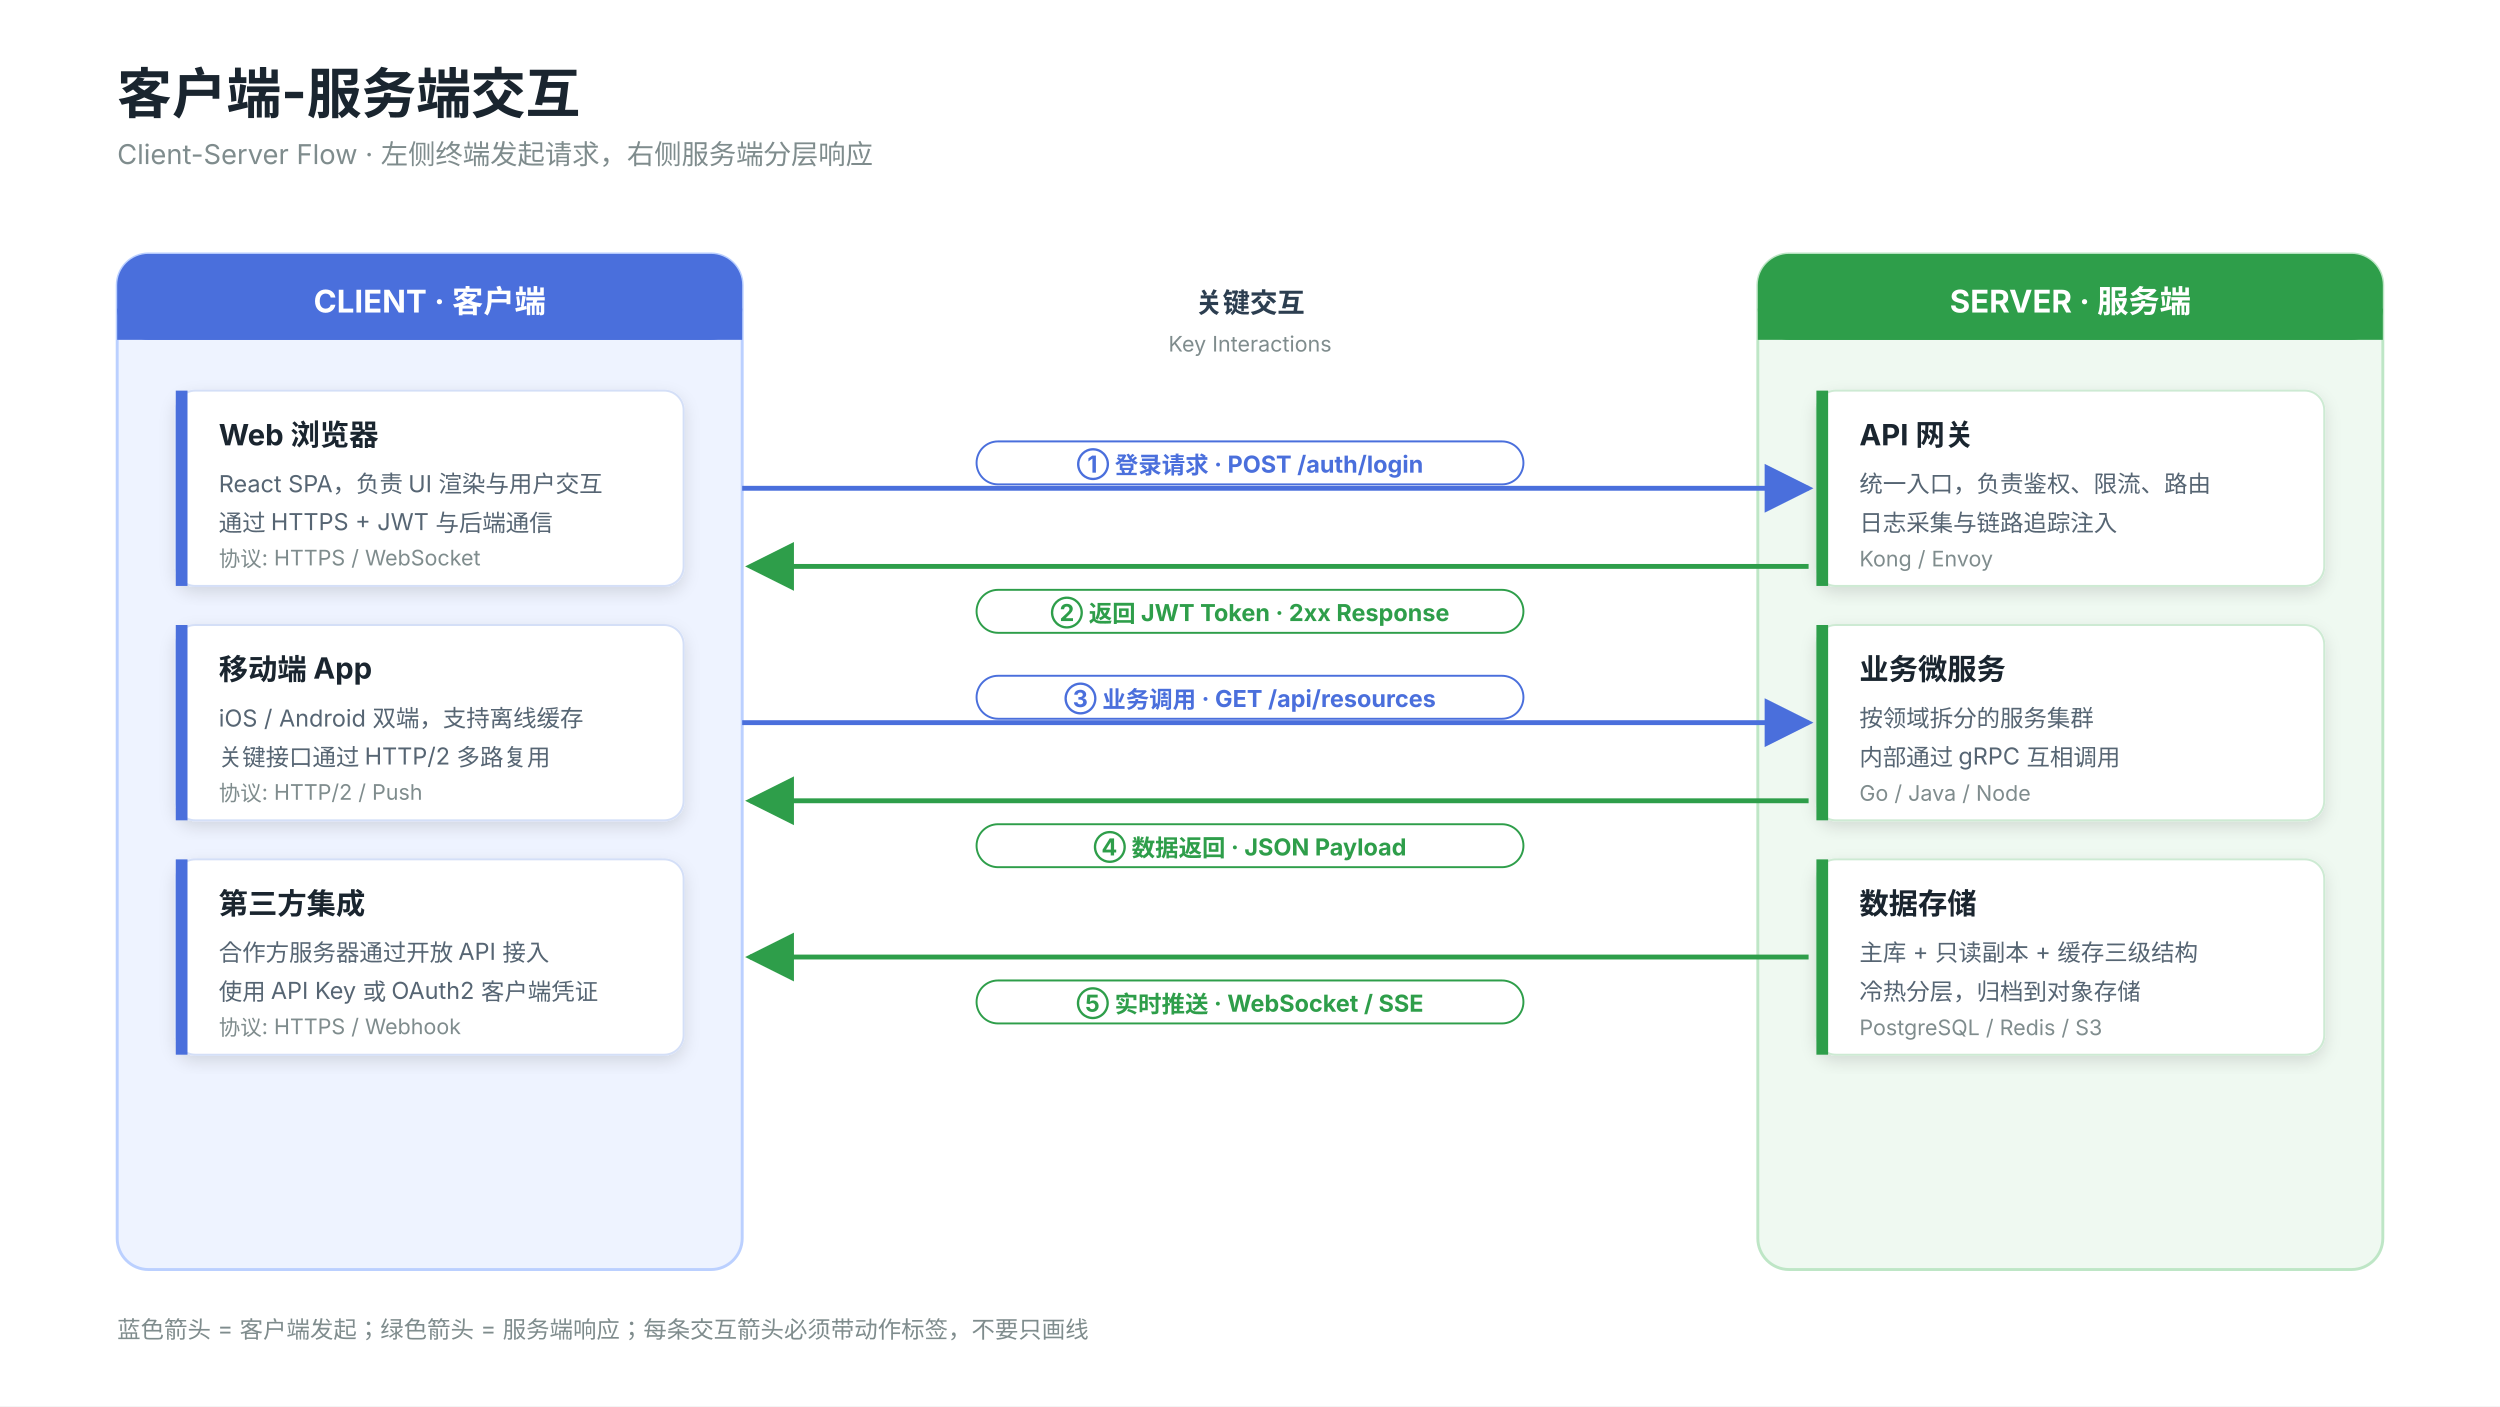
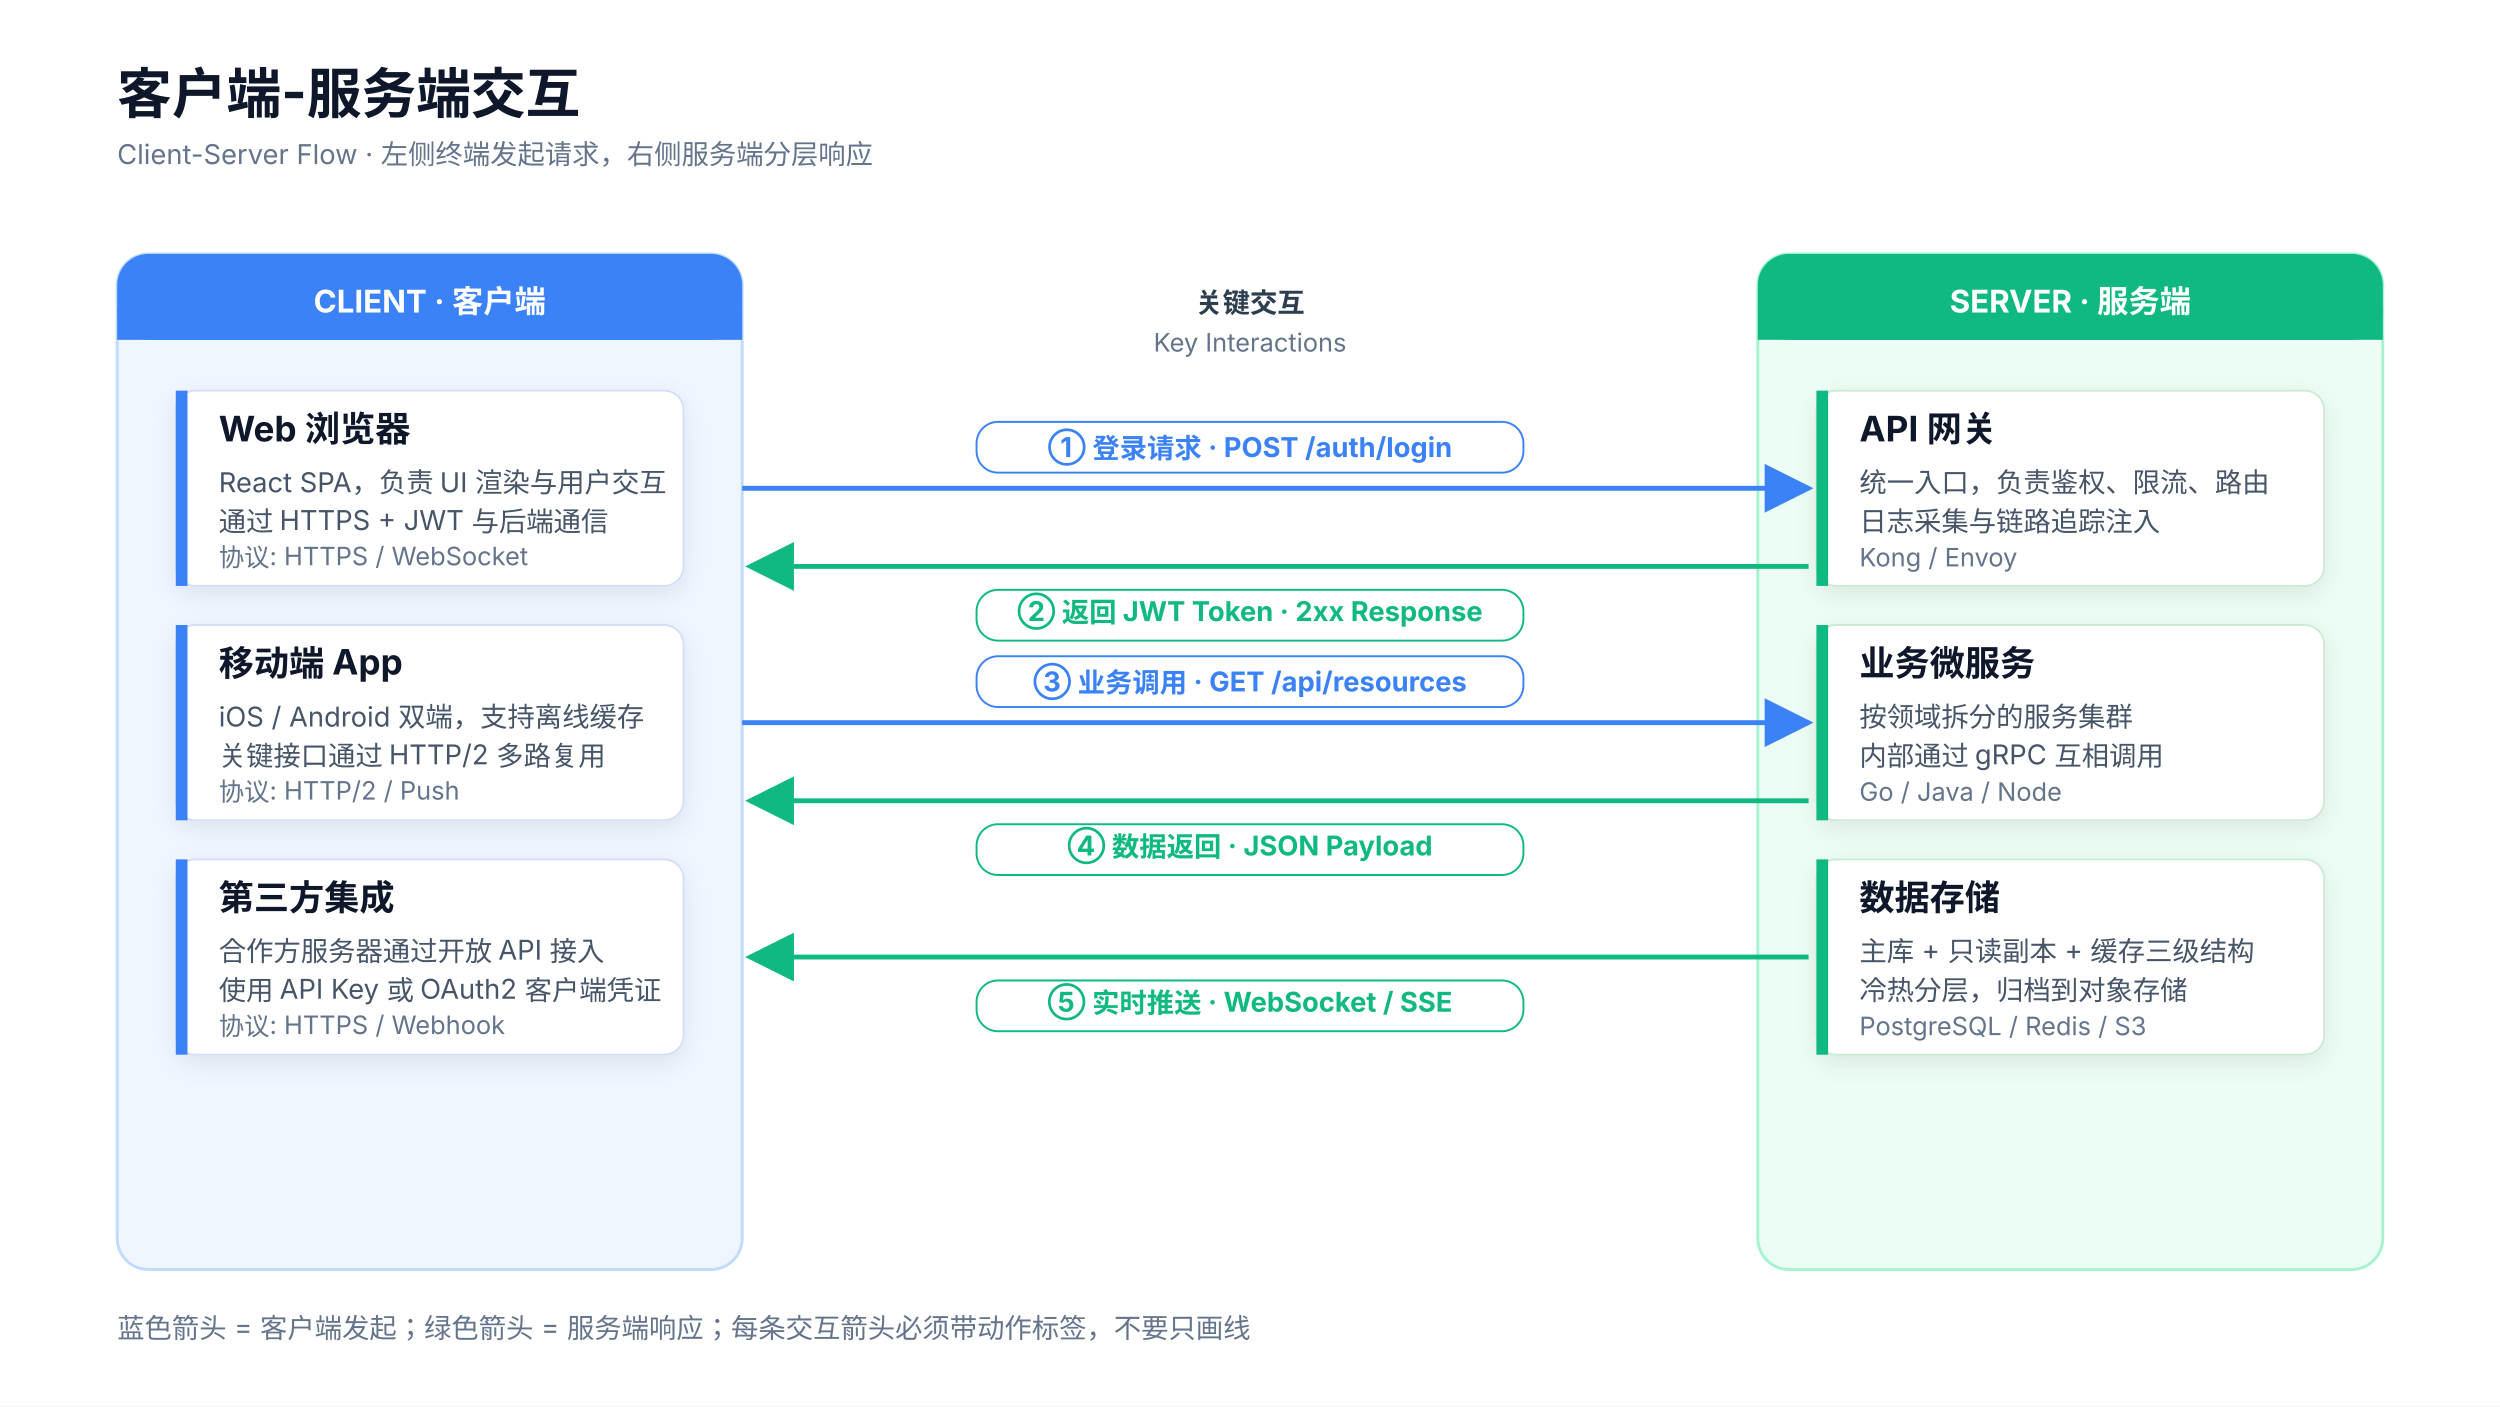
<svg xmlns="http://www.w3.org/2000/svg" viewBox="0 0 1280 720" width="1280" height="720">
  <defs>
    <marker id="csArrowRight" markerWidth="10" markerHeight="10" refX="9" refY="5" orient="auto" markerUnits="strokeWidth">
-       <path d="M0,0 L10,5 L0,10 Z" fill="#4A6FDC" />
+       <path d="M0,0 L10,5 L0,10 Z" fill="#3B82F6" />
    </marker>
    <marker id="csArrowLeft" markerWidth="10" markerHeight="10" refX="9" refY="5" orient="auto" markerUnits="strokeWidth">
-       <path d="M0,0 L10,5 L0,10 Z" fill="#2E9E4A" />
+       <path d="M0,0 L10,5 L0,10 Z" fill="#10B981" />
    </marker>
-     <filter id="csShadow" x="-10%" y="-10%" width="120%" height="120%">
-       <feGaussianBlur in="SourceAlpha" stdDeviation="4" />
-       <feOffset dx="0" dy="3" />
-       <feComponentTransfer>
-         <feFuncA type="linear" slope="0.12" />
-       </feComponentTransfer>
+     <filter id="csShadow" x="-15%" y="-15%" width="130%" height="130%">
+       <feGaussianBlur in="SourceAlpha" stdDeviation="6" />
+       <feOffset dx="0" dy="4" result="offsetblur" />
+       <feFlood flood-color="#0F172A" flood-opacity="0.08" result="shadowColor" />
+       <feComposite in="shadowColor" in2="offsetblur" operator="in" result="shadow" />
      <feMerge>
-         <feMergeNode />
+         <feMergeNode in="shadow" />
        <feMergeNode in="SourceGraphic" />
      </feMerge>
    </filter>
  </defs>
  <rect width="1280" height="720" fill="#FFFFFF" />
-   <text x="60" y="58" font-family="-apple-system, BlinkMacSystemFont, 'Segoe UI', sans-serif" font-size="28" font-weight="700" fill="#1A252F">客户端-服务端交互</text>
-   <text x="60" y="84" font-family="-apple-system, BlinkMacSystemFont, 'Segoe UI', sans-serif" font-size="14" fill="#7F8C8D">Client-Server Flow · 左侧终端发起请求，右侧服务端分层响应</text>
-   <rect x="60" y="130" width="320" height="520" rx="16" fill="#EEF3FF" stroke="#BBD0FF" stroke-width="1.5" />
-   <rect x="60" y="130" width="320" height="44" rx="16" fill="#4A6FDC" />
-   <rect x="60" y="158" width="320" height="16" fill="#4A6FDC" />
-   <text x="220" y="160" text-anchor="middle" font-family="-apple-system, BlinkMacSystemFont, 'Segoe UI', sans-serif" font-size="16" font-weight="700" fill="#FFFFFF">CLIENT · 客户端</text>
-   <g filter="url(#csShadow)">
-     <rect x="90" y="200" width="260" height="100" rx="10" fill="#FFFFFF" stroke="#D4DFF7" stroke-width="1" />
+   <text x="60" y="58" font-family="-apple-system, BlinkMacSystemFont, 'Segoe UI', sans-serif" font-size="28" font-weight="700" fill="#0F172A">
+     <tspan>客户端-服务端交互</tspan>
+   </text>
+   <text x="60" y="84" font-family="-apple-system, BlinkMacSystemFont, 'Segoe UI', sans-serif" font-size="14" fill="#64748B">
+     <tspan>Client-Server Flow · 左侧终端发起请求，右侧服务端分层响应</tspan>
+   </text>
+   <g id="client-group">
+     <rect x="60" y="130" width="320" height="520" rx="16" fill="#EFF6FF" stroke="#BFDBFE" stroke-width="1.5" />
+     <rect x="60" y="130" width="320" height="44" rx="16" fill="#3B82F6" />
+     <rect x="60" y="158" width="320" height="16" fill="#3B82F6" />
+     <text x="220" y="160" text-anchor="middle" font-family="-apple-system, BlinkMacSystemFont, 'Segoe UI', sans-serif" font-size="16" font-weight="700" fill="#FFFFFF">
+       <tspan>CLIENT · 客户端</tspan>
+     </text>
+     <g id="client-1">
+       <g filter="url(#csShadow)">
+         <rect x="90" y="200" width="260" height="100" rx="10" fill="#FFFFFF" stroke="#D4DFF7" stroke-width="1" />
+       </g>
+       <rect x="90" y="200" width="6" height="100" fill="#3B82F6" />
+       <text x="112" y="226" font-family="-apple-system, BlinkMacSystemFont, 'Segoe UI', sans-serif" font-size="18" font-weight="700" fill="#0F172A">
+         <tspan>Web 浏览器</tspan>
+       </text>
+       <text x="112" y="252" font-family="-apple-system, BlinkMacSystemFont, 'Segoe UI', sans-serif" font-size="14" fill="#475569">
+         <tspan>React SPA，负责 UI 渲染与用户交互</tspan>
+       </text>
+       <text x="112" y="272" font-family="-apple-system, BlinkMacSystemFont, 'Segoe UI', sans-serif" font-size="14" fill="#475569">
+         <tspan>通过 HTTPS + JWT 与后端通信</tspan>
+       </text>
+       <text x="112" y="290" font-family="-apple-system, BlinkMacSystemFont, 'Segoe UI', sans-serif" font-size="13" fill="#64748B">
+         <tspan>协议: HTTPS / WebSocket</tspan>
+       </text>
+     </g>
+     <g id="client-2">
+       <g filter="url(#csShadow)">
+         <rect x="90" y="320" width="260" height="100" rx="10" fill="#FFFFFF" stroke="#D4DFF7" stroke-width="1" />
+       </g>
+       <rect x="90" y="320" width="6" height="100" fill="#3B82F6" />
+       <text x="112" y="346" font-family="-apple-system, BlinkMacSystemFont, 'Segoe UI', sans-serif" font-size="18" font-weight="700" fill="#0F172A">
+         <tspan>移动端 App</tspan>
+       </text>
+       <text x="112" y="372" font-family="-apple-system, BlinkMacSystemFont, 'Segoe UI', sans-serif" font-size="14" fill="#475569">
+         <tspan>iOS / Android 双端，支持离线缓存</tspan>
+       </text>
+       <text x="112" y="392" font-family="-apple-system, BlinkMacSystemFont, 'Segoe UI', sans-serif" font-size="14" fill="#475569">
+         <tspan>关键接口通过 HTTP/2 多路复用</tspan>
+       </text>
+       <text x="112" y="410" font-family="-apple-system, BlinkMacSystemFont, 'Segoe UI', sans-serif" font-size="13" fill="#64748B">
+         <tspan>协议: HTTP/2 / Push</tspan>
+       </text>
+     </g>
+     <g id="client-3">
+       <g filter="url(#csShadow)">
+         <rect x="90" y="440" width="260" height="100" rx="10" fill="#FFFFFF" stroke="#D4DFF7" stroke-width="1" />
+       </g>
+       <rect x="90" y="440" width="6" height="100" fill="#3B82F6" />
+       <text x="112" y="466" font-family="-apple-system, BlinkMacSystemFont, 'Segoe UI', sans-serif" font-size="18" font-weight="700" fill="#0F172A">
+         <tspan>第三方集成</tspan>
+       </text>
+       <text x="112" y="492" font-family="-apple-system, BlinkMacSystemFont, 'Segoe UI', sans-serif" font-size="14" fill="#475569">
+         <tspan>合作方服务器通过开放 API 接入</tspan>
+       </text>
+       <text x="112" y="512" font-family="-apple-system, BlinkMacSystemFont, 'Segoe UI', sans-serif" font-size="14" fill="#475569">
+         <tspan>使用 API Key 或 OAuth2 客户端凭证</tspan>
+       </text>
+       <text x="112" y="530" font-family="-apple-system, BlinkMacSystemFont, 'Segoe UI', sans-serif" font-size="13" fill="#64748B">
+         <tspan>协议: HTTPS / Webhook</tspan>
+       </text>
+     </g>
  </g>
-   <rect x="90" y="200" width="6" height="100" fill="#4A6FDC" />
-   <text x="112" y="228" font-family="-apple-system, BlinkMacSystemFont, 'Segoe UI', sans-serif" font-size="15" font-weight="700" fill="#1A252F">Web 浏览器</text>
-   <text x="112" y="252" font-family="-apple-system, BlinkMacSystemFont, 'Segoe UI', sans-serif" font-size="12" fill="#566573">React SPA，负责 UI 渲染与用户交互</text>
-   <text x="112" y="272" font-family="-apple-system, BlinkMacSystemFont, 'Segoe UI', sans-serif" font-size="12" fill="#566573">通过 HTTPS + JWT 与后端通信</text>
-   <text x="112" y="290" font-family="-apple-system, BlinkMacSystemFont, 'Segoe UI', sans-serif" font-size="11" fill="#7F8C8D">协议: HTTPS / WebSocket</text>
-   <g filter="url(#csShadow)">
-     <rect x="90" y="320" width="260" height="100" rx="10" fill="#FFFFFF" stroke="#D4DFF7" stroke-width="1" />
+   <g id="server-group">
+     <rect x="900" y="130" width="320" height="520" rx="16" fill="#ECFDF5" stroke="#A7F3D0" stroke-width="1.5" />
+     <rect x="900" y="130" width="320" height="44" rx="16" fill="#10B981" />
+     <rect x="900" y="158" width="320" height="16" fill="#10B981" />
+     <text x="1060" y="160" text-anchor="middle" font-family="-apple-system, BlinkMacSystemFont, 'Segoe UI', sans-serif" font-size="16" font-weight="700" fill="#FFFFFF">
+       <tspan>SERVER · 服务端</tspan>
+     </text>
+     <g id="server-1">
+       <g filter="url(#csShadow)">
+         <rect x="930" y="200" width="260" height="100" rx="10" fill="#FFFFFF" stroke="#CDEAD3" stroke-width="1" />
+       </g>
+       <rect x="930" y="200" width="6" height="100" fill="#10B981" />
+       <text x="952" y="226" font-family="-apple-system, BlinkMacSystemFont, 'Segoe UI', sans-serif" font-size="18" font-weight="700" fill="#0F172A">
+         <tspan>API 网关</tspan>
+       </text>
+       <text x="952" y="252" font-family="-apple-system, BlinkMacSystemFont, 'Segoe UI', sans-serif" font-size="14" fill="#475569">
+         <tspan>统一入口，负责鉴权、限流、路由</tspan>
+       </text>
+       <text x="952" y="272" font-family="-apple-system, BlinkMacSystemFont, 'Segoe UI', sans-serif" font-size="14" fill="#475569">
+         <tspan>日志采集与链路追踪注入</tspan>
+       </text>
+       <text x="952" y="290" font-family="-apple-system, BlinkMacSystemFont, 'Segoe UI', sans-serif" font-size="13" fill="#64748B">
+         <tspan>Kong / Envoy</tspan>
+       </text>
+     </g>
+     <g id="server-2">
+       <g filter="url(#csShadow)">
+         <rect x="930" y="320" width="260" height="100" rx="10" fill="#FFFFFF" stroke="#CDEAD3" stroke-width="1" />
+       </g>
+       <rect x="930" y="320" width="6" height="100" fill="#10B981" />
+       <text x="952" y="346" font-family="-apple-system, BlinkMacSystemFont, 'Segoe UI', sans-serif" font-size="18" font-weight="700" fill="#0F172A">
+         <tspan>业务微服务</tspan>
+       </text>
+       <text x="952" y="372" font-family="-apple-system, BlinkMacSystemFont, 'Segoe UI', sans-serif" font-size="14" fill="#475569">
+         <tspan>按领域拆分的服务集群</tspan>
+       </text>
+       <text x="952" y="392" font-family="-apple-system, BlinkMacSystemFont, 'Segoe UI', sans-serif" font-size="14" fill="#475569">
+         <tspan>内部通过 gRPC 互相调用</tspan>
+       </text>
+       <text x="952" y="410" font-family="-apple-system, BlinkMacSystemFont, 'Segoe UI', sans-serif" font-size="13" fill="#64748B">
+         <tspan>Go / Java / Node</tspan>
+       </text>
+     </g>
+     <g id="server-3">
+       <g filter="url(#csShadow)">
+         <rect x="930" y="440" width="260" height="100" rx="10" fill="#FFFFFF" stroke="#CDEAD3" stroke-width="1" />
+       </g>
+       <rect x="930" y="440" width="6" height="100" fill="#10B981" />
+       <text x="952" y="466" font-family="-apple-system, BlinkMacSystemFont, 'Segoe UI', sans-serif" font-size="18" font-weight="700" fill="#0F172A">
+         <tspan>数据存储</tspan>
+       </text>
+       <text x="952" y="492" font-family="-apple-system, BlinkMacSystemFont, 'Segoe UI', sans-serif" font-size="14" fill="#475569">
+         <tspan>主库 + 只读副本 + 缓存三级结构</tspan>
+       </text>
+       <text x="952" y="512" font-family="-apple-system, BlinkMacSystemFont, 'Segoe UI', sans-serif" font-size="14" fill="#475569">
+         <tspan>冷热分层，归档到对象存储</tspan>
+       </text>
+       <text x="952" y="530" font-family="-apple-system, BlinkMacSystemFont, 'Segoe UI', sans-serif" font-size="13" fill="#64748B">
+         <tspan>PostgreSQL / Redis / S3</tspan>
+       </text>
+     </g>
  </g>
-   <rect x="90" y="320" width="6" height="100" fill="#4A6FDC" />
-   <text x="112" y="348" font-family="-apple-system, BlinkMacSystemFont, 'Segoe UI', sans-serif" font-size="15" font-weight="700" fill="#1A252F">移动端 App</text>
-   <text x="112" y="372" font-family="-apple-system, BlinkMacSystemFont, 'Segoe UI', sans-serif" font-size="12" fill="#566573">iOS / Android 双端，支持离线缓存</text>
-   <text x="112" y="392" font-family="-apple-system, BlinkMacSystemFont, 'Segoe UI', sans-serif" font-size="12" fill="#566573">关键接口通过 HTTP/2 多路复用</text>
-   <text x="112" y="410" font-family="-apple-system, BlinkMacSystemFont, 'Segoe UI', sans-serif" font-size="11" fill="#7F8C8D">协议: HTTP/2 / Push</text>
-   <g filter="url(#csShadow)">
-     <rect x="90" y="440" width="260" height="100" rx="10" fill="#FFFFFF" stroke="#D4DFF7" stroke-width="1" />
+   <g id="interactions">
+     <text x="640" y="160" text-anchor="middle" font-family="-apple-system, BlinkMacSystemFont, 'Segoe UI', sans-serif" font-size="14" font-weight="700" fill="#2C3E50">
+       <tspan>关键交互</tspan>
+     </text>
+     <text x="640" y="180" text-anchor="middle" font-family="-apple-system, BlinkMacSystemFont, 'Segoe UI', sans-serif" font-size="13" fill="#64748B">
+       <tspan>Key Interactions</tspan>
+     </text>
+     <g id="interaction-1">
+       <line x1="380" y1="250" x2="926" y2="250" stroke="#3B82F6" stroke-width="2.5" marker-end="url(#csArrowRight)" />
+       <rect x="500" y="216" width="280" height="26" rx="11" fill="#FFFFFF" stroke="#3B82F6" stroke-width="1" />
+       <text x="640" y="234" text-anchor="middle" font-family="-apple-system, BlinkMacSystemFont, 'Segoe UI', sans-serif" font-size="14" font-weight="700" fill="#3B82F6">
+         <tspan>① 登录请求 · POST /auth/login</tspan>
+       </text>
+     </g>
+     <g id="interaction-2">
+       <line x1="926" y1="290" x2="384" y2="290" stroke="#10B981" stroke-width="2.5" marker-end="url(#csArrowLeft)" />
+       <rect x="500" y="302" width="280" height="26" rx="11" fill="#FFFFFF" stroke="#10B981" stroke-width="1" />
+       <text x="640" y="318" text-anchor="middle" font-family="-apple-system, BlinkMacSystemFont, 'Segoe UI', sans-serif" font-size="14" font-weight="700" fill="#10B981">
+         <tspan>② 返回 JWT Token · 2xx Response</tspan>
+       </text>
+     </g>
+     <g id="interaction-3">
+       <line x1="380" y1="370" x2="926" y2="370" stroke="#3B82F6" stroke-width="2.5" marker-end="url(#csArrowRight)" />
+       <rect x="500" y="336" width="280" height="26" rx="11" fill="#FFFFFF" stroke="#3B82F6" stroke-width="1" />
+       <text x="640" y="354" text-anchor="middle" font-family="-apple-system, BlinkMacSystemFont, 'Segoe UI', sans-serif" font-size="14" font-weight="700" fill="#3B82F6">
+         <tspan>③ 业务调用 · GET /api/resources</tspan>
+       </text>
+     </g>
+     <g id="interaction-4">
+       <line x1="926" y1="410" x2="384" y2="410" stroke="#10B981" stroke-width="2.5" marker-end="url(#csArrowLeft)" />
+       <rect x="500" y="422" width="280" height="26" rx="11" fill="#FFFFFF" stroke="#10B981" stroke-width="1" />
+       <text x="640" y="438" text-anchor="middle" font-family="-apple-system, BlinkMacSystemFont, 'Segoe UI', sans-serif" font-size="14" font-weight="700" fill="#10B981">
+         <tspan>④ 数据返回 · JSON Payload</tspan>
+       </text>
+     </g>
+     <g id="interaction-5">
+       <line x1="926" y1="490" x2="384" y2="490" stroke="#10B981" stroke-width="2.5" marker-end="url(#csArrowLeft)" />
+       <rect x="500" y="502" width="280" height="26" rx="11" fill="#FFFFFF" stroke="#10B981" stroke-width="1" />
+       <text x="640" y="518" text-anchor="middle" font-family="-apple-system, BlinkMacSystemFont, 'Segoe UI', sans-serif" font-size="14" font-weight="700" fill="#10B981">
+         <tspan>⑤ 实时推送 · WebSocket / SSE</tspan>
+       </text>
+     </g>
  </g>
-   <rect x="90" y="440" width="6" height="100" fill="#4A6FDC" />
-   <text x="112" y="468" font-family="-apple-system, BlinkMacSystemFont, 'Segoe UI', sans-serif" font-size="15" font-weight="700" fill="#1A252F">第三方集成</text>
-   <text x="112" y="492" font-family="-apple-system, BlinkMacSystemFont, 'Segoe UI', sans-serif" font-size="12" fill="#566573">合作方服务器通过开放 API 接入</text>
-   <text x="112" y="512" font-family="-apple-system, BlinkMacSystemFont, 'Segoe UI', sans-serif" font-size="12" fill="#566573">使用 API Key 或 OAuth2 客户端凭证</text>
-   <text x="112" y="530" font-family="-apple-system, BlinkMacSystemFont, 'Segoe UI', sans-serif" font-size="11" fill="#7F8C8D">协议: HTTPS / Webhook</text>
-   <rect x="900" y="130" width="320" height="520" rx="16" fill="#EFF9F1" stroke="#BEE6C6" stroke-width="1.5" />
-   <rect x="900" y="130" width="320" height="44" rx="16" fill="#2E9E4A" />
-   <rect x="900" y="158" width="320" height="16" fill="#2E9E4A" />
-   <text x="1060" y="160" text-anchor="middle" font-family="-apple-system, BlinkMacSystemFont, 'Segoe UI', sans-serif" font-size="16" font-weight="700" fill="#FFFFFF">SERVER · 服务端</text>
-   <g filter="url(#csShadow)">
-     <rect x="930" y="200" width="260" height="100" rx="10" fill="#FFFFFF" stroke="#CDEAD3" stroke-width="1" />
-   </g>
-   <rect x="930" y="200" width="6" height="100" fill="#2E9E4A" />
-   <text x="952" y="228" font-family="-apple-system, BlinkMacSystemFont, 'Segoe UI', sans-serif" font-size="15" font-weight="700" fill="#1A252F">API 网关</text>
-   <text x="952" y="252" font-family="-apple-system, BlinkMacSystemFont, 'Segoe UI', sans-serif" font-size="12" fill="#566573">统一入口，负责鉴权、限流、路由</text>
-   <text x="952" y="272" font-family="-apple-system, BlinkMacSystemFont, 'Segoe UI', sans-serif" font-size="12" fill="#566573">日志采集与链路追踪注入</text>
-   <text x="952" y="290" font-family="-apple-system, BlinkMacSystemFont, 'Segoe UI', sans-serif" font-size="11" fill="#7F8C8D">Kong / Envoy</text>
-   <g filter="url(#csShadow)">
-     <rect x="930" y="320" width="260" height="100" rx="10" fill="#FFFFFF" stroke="#CDEAD3" stroke-width="1" />
-   </g>
-   <rect x="930" y="320" width="6" height="100" fill="#2E9E4A" />
-   <text x="952" y="348" font-family="-apple-system, BlinkMacSystemFont, 'Segoe UI', sans-serif" font-size="15" font-weight="700" fill="#1A252F">业务微服务</text>
-   <text x="952" y="372" font-family="-apple-system, BlinkMacSystemFont, 'Segoe UI', sans-serif" font-size="12" fill="#566573">按领域拆分的服务集群</text>
-   <text x="952" y="392" font-family="-apple-system, BlinkMacSystemFont, 'Segoe UI', sans-serif" font-size="12" fill="#566573">内部通过 gRPC 互相调用</text>
-   <text x="952" y="410" font-family="-apple-system, BlinkMacSystemFont, 'Segoe UI', sans-serif" font-size="11" fill="#7F8C8D">Go / Java / Node</text>
-   <g filter="url(#csShadow)">
-     <rect x="930" y="440" width="260" height="100" rx="10" fill="#FFFFFF" stroke="#CDEAD3" stroke-width="1" />
-   </g>
-   <rect x="930" y="440" width="6" height="100" fill="#2E9E4A" />
-   <text x="952" y="468" font-family="-apple-system, BlinkMacSystemFont, 'Segoe UI', sans-serif" font-size="15" font-weight="700" fill="#1A252F">数据存储</text>
-   <text x="952" y="492" font-family="-apple-system, BlinkMacSystemFont, 'Segoe UI', sans-serif" font-size="12" fill="#566573">主库 + 只读副本 + 缓存三级结构</text>
-   <text x="952" y="512" font-family="-apple-system, BlinkMacSystemFont, 'Segoe UI', sans-serif" font-size="12" fill="#566573">冷热分层，归档到对象存储</text>
-   <text x="952" y="530" font-family="-apple-system, BlinkMacSystemFont, 'Segoe UI', sans-serif" font-size="11" fill="#7F8C8D">PostgreSQL / Redis / S3</text>
-   <text x="640" y="160" text-anchor="middle" font-family="-apple-system, BlinkMacSystemFont, 'Segoe UI', sans-serif" font-size="14" font-weight="700" fill="#2C3E50">关键交互</text>
-   <text x="640" y="180" text-anchor="middle" font-family="-apple-system, BlinkMacSystemFont, 'Segoe UI', sans-serif" font-size="11" fill="#7F8C8D">Key Interactions</text>
-   <line x1="380" y1="250" x2="926" y2="250" stroke="#4A6FDC" stroke-width="2.5" marker-end="url(#csArrowRight)" />
-   <rect x="500" y="226" width="280" height="22" rx="11" fill="#FFFFFF" stroke="#4A6FDC" stroke-width="1" />
-   <text x="640" y="242" text-anchor="middle" font-family="-apple-system, BlinkMacSystemFont, 'Segoe UI', sans-serif" font-size="12" font-weight="700" fill="#4A6FDC">① 登录请求 · POST /auth/login</text>
-   <line x1="926" y1="290" x2="384" y2="290" stroke="#2E9E4A" stroke-width="2.5" marker-end="url(#csArrowLeft)" />
-   <rect x="500" y="302" width="280" height="22" rx="11" fill="#FFFFFF" stroke="#2E9E4A" stroke-width="1" />
-   <text x="640" y="318" text-anchor="middle" font-family="-apple-system, BlinkMacSystemFont, 'Segoe UI', sans-serif" font-size="12" font-weight="700" fill="#2E9E4A">② 返回 JWT Token · 2xx Response</text>
-   <line x1="380" y1="370" x2="926" y2="370" stroke="#4A6FDC" stroke-width="2.5" marker-end="url(#csArrowRight)" />
-   <rect x="500" y="346" width="280" height="22" rx="11" fill="#FFFFFF" stroke="#4A6FDC" stroke-width="1" />
-   <text x="640" y="362" text-anchor="middle" font-family="-apple-system, BlinkMacSystemFont, 'Segoe UI', sans-serif" font-size="12" font-weight="700" fill="#4A6FDC">③ 业务调用 · GET /api/resources</text>
-   <line x1="926" y1="410" x2="384" y2="410" stroke="#2E9E4A" stroke-width="2.5" marker-end="url(#csArrowLeft)" />
-   <rect x="500" y="422" width="280" height="22" rx="11" fill="#FFFFFF" stroke="#2E9E4A" stroke-width="1" />
-   <text x="640" y="438" text-anchor="middle" font-family="-apple-system, BlinkMacSystemFont, 'Segoe UI', sans-serif" font-size="12" font-weight="700" fill="#2E9E4A">④ 数据返回 · JSON Payload</text>
-   <line x1="926" y1="490" x2="384" y2="490" stroke="#2E9E4A" stroke-width="2.5" marker-end="url(#csArrowLeft)" />
-   <rect x="500" y="502" width="280" height="22" rx="11" fill="#FFFFFF" stroke="#2E9E4A" stroke-width="1" />
-   <text x="640" y="518" text-anchor="middle" font-family="-apple-system, BlinkMacSystemFont, 'Segoe UI', sans-serif" font-size="12" font-weight="700" fill="#2E9E4A">⑤ 实时推送 · WebSocket / SSE</text>
-   <text x="60" y="685" font-family="-apple-system, BlinkMacSystemFont, 'Segoe UI', sans-serif" font-size="12" fill="#7F8C8D">蓝色箭头 = 客户端发起；绿色箭头 = 服务端响应；每条交互箭头必须带动作标签，不要只画线</text>
+   <text x="60" y="685" font-family="-apple-system, BlinkMacSystemFont, 'Segoe UI', sans-serif" font-size="14" fill="#64748B">
+     <tspan>蓝色箭头 = 客户端发起；绿色箭头 = 服务端响应；每条交互箭头必须带动作标签，不要只画线</tspan>
+   </text>
</svg>
